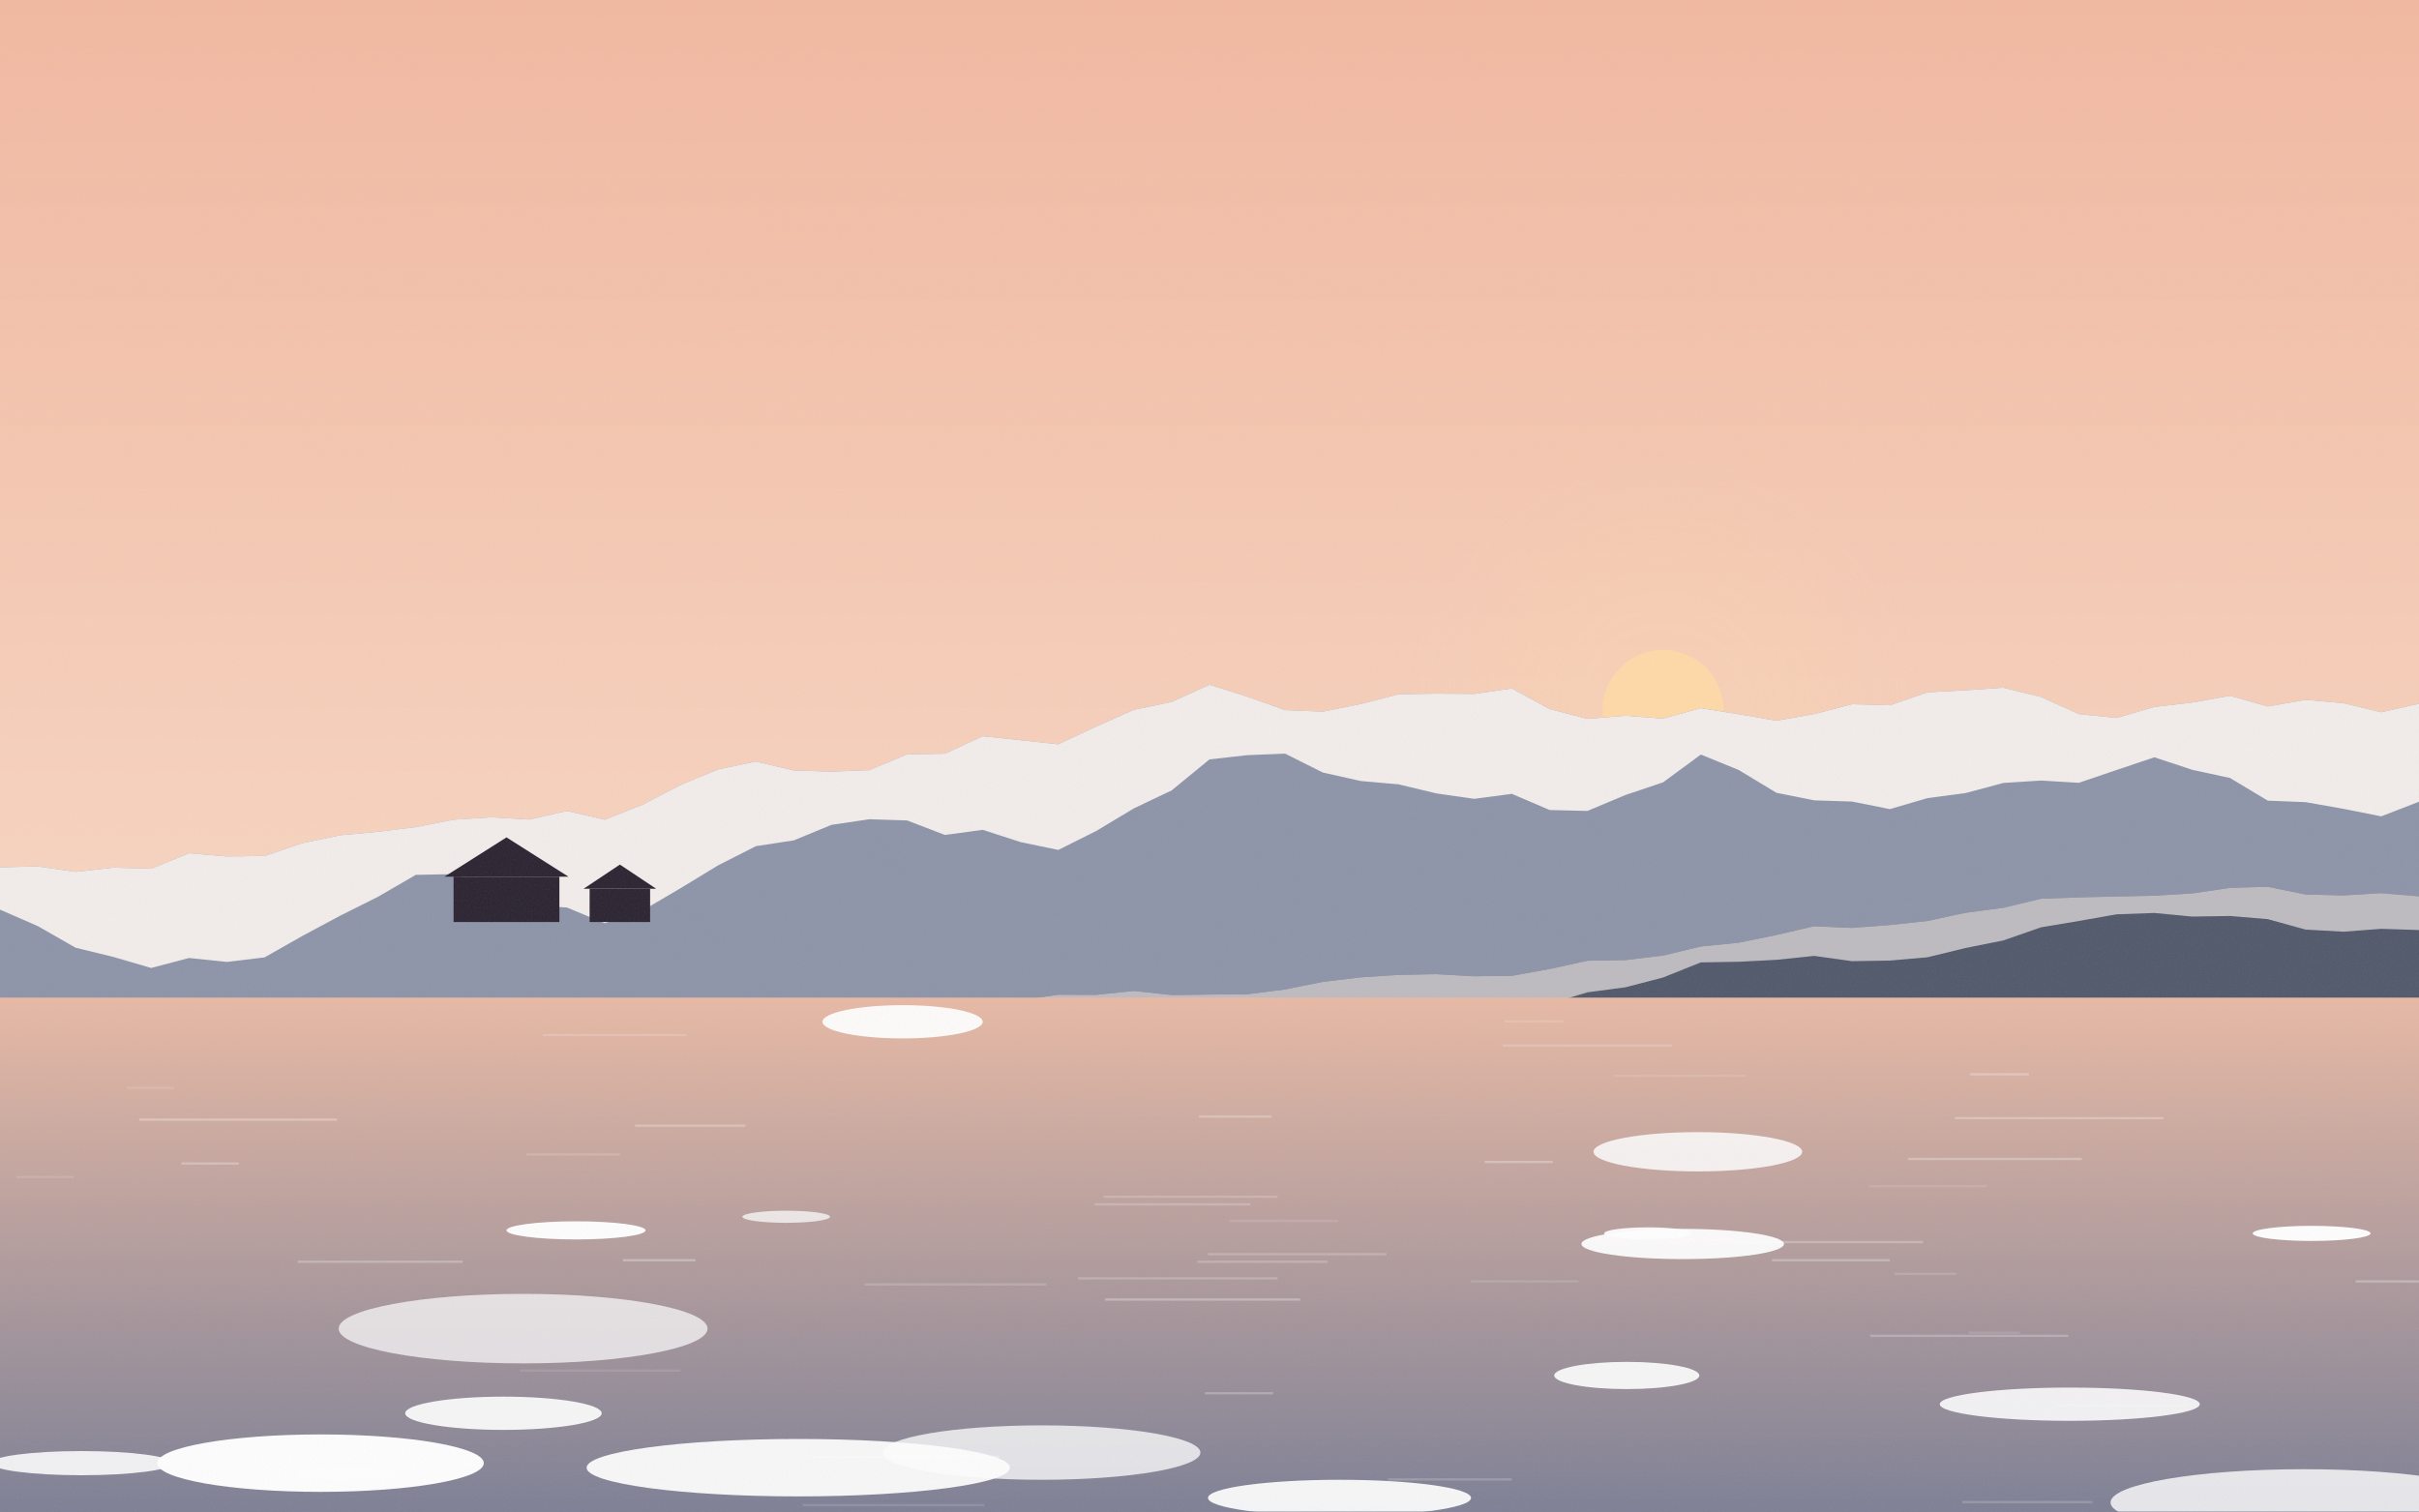
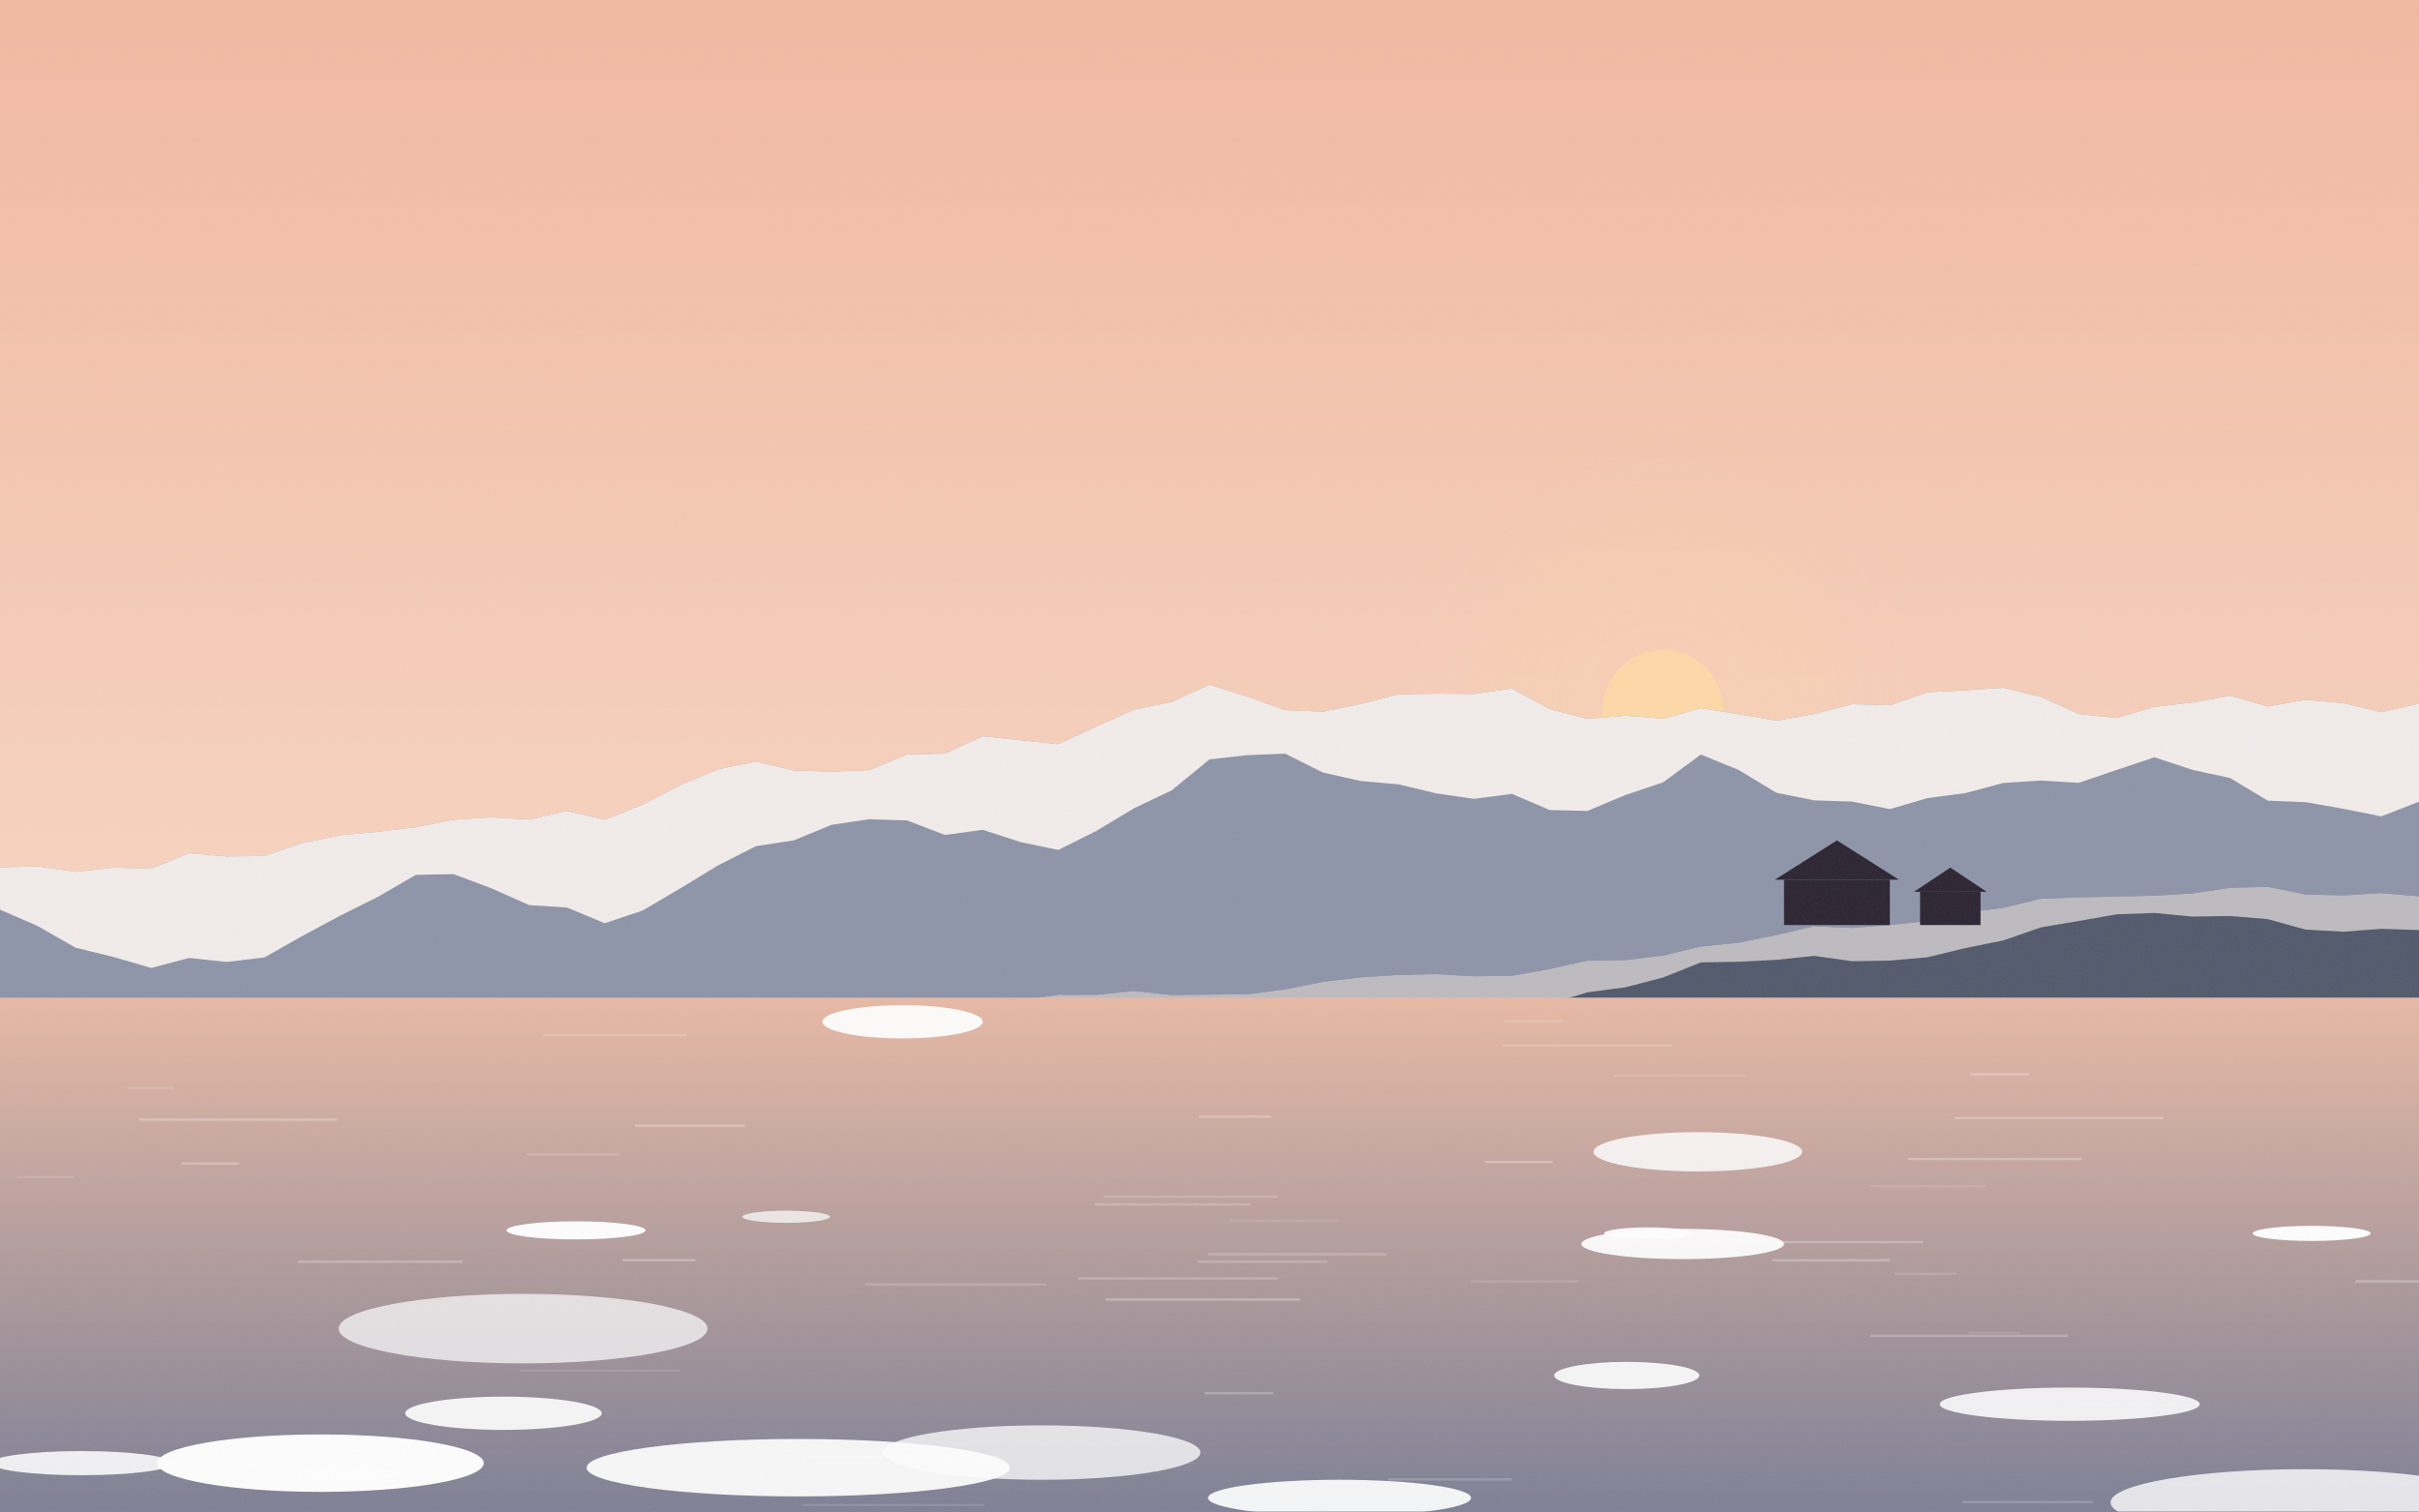
<svg xmlns="http://www.w3.org/2000/svg" viewBox="0 0 1600 1000" preserveAspectRatio="xMidYMid slice">
  <defs>
    <linearGradient id="sky" x1="0" y1="0" x2="0" y2="1">
      <stop offset="0" stop-color="#f2b8a0" />
      <stop offset="1" stop-color="#fde8d6" />
    </linearGradient>
    <linearGradient id="sea" x1="0" y1="0" x2="0" y2="1">
      <stop offset="0" stop-color="#e8b9a4" />
      <stop offset="1" stop-color="#7d7f95" />
    </linearGradient>
    <filter id="blur" x="-50%" y="-50%" width="200%" height="200%">
      <feGaussianBlur stdDeviation="30" />
    </filter>
    <filter id="grain">
      <feTurbulence type="fractalNoise" baseFrequency="0.9" numOctaves="2" stitchTiles="stitch" />
      <feColorMatrix values="0 0 0 0 0.5  0 0 0 0 0.5  0 0 0 0 0.5  0 0 0 0.09 0" />
    </filter>
  </defs>
  <rect width="1600" height="1000" fill="url(#sky)" />
  <circle cx="1100" cy="470" r="120" fill="#ffd9a8" opacity="0.18" filter="url(#blur)" />
  <circle cx="1100" cy="470" r="40" fill="#ffd9a8" />
  <path d="M0,1000 L0.0,573.8 L25.0,573.2 L50.0,576.8 L75.0,574.0 L100.0,574.7 L125.0,564.5 L150.0,566.6 L175.0,566.3 L200.0,557.8 L225.0,552.6 L250.0,550.3 L275.0,547.2 L300.0,542.3 L325.0,540.7 L350.0,542.2 L375.0,536.5 L400.0,542.3 L425.0,532.4 L450.0,519.4 L475.0,509.0 L500.0,503.8 L525.0,509.7 L550.0,510.5 L575.0,509.5 L600.0,499.1 L625.0,498.6 L650.0,487.1 L675.0,489.7 L700.0,492.4 L725.0,480.7 L750.0,469.6 L775.0,464.4 L800.0,453.0 L825.0,460.9 L850.0,469.8 L875.0,470.8 L900.0,465.8 L925.0,459.3 L950.0,458.9 L975.0,459.1 L1000.0,455.5 L1025.0,469.1 L1050.0,475.6 L1075.0,473.5 L1100.0,475.4 L1125.0,468.5 L1150.0,472.5 L1175.0,476.8 L1200.0,472.4 L1225.0,465.9 L1250.0,466.6 L1275.0,458.0 L1300.0,456.7 L1325.0,455.0 L1350.0,461.1 L1375.0,472.4 L1400.0,475.0 L1425.0,467.7 L1450.0,464.8 L1475.0,460.3 L1500.0,467.4 L1525.0,463.0 L1550.0,465.2 L1575.0,471.2 L1600.0,465.6 L1600,1000 Z" fill="#8d94a8" />
  <path d="M0.0,573.8 L25.0,573.2 L50.0,576.8 L75.0,574.0 L100.0,574.7 L125.0,564.5 L150.0,566.6 L175.0,566.3 L200.0,557.8 L225.0,552.6 L250.0,550.3 L275.0,547.2 L300.0,542.3 L325.0,540.7 L350.0,542.2 L375.0,536.5 L400.0,542.3 L425.0,532.4 L450.0,519.4 L475.0,509.0 L500.0,503.8 L525.0,509.7 L550.0,510.5 L575.0,509.5 L600.0,499.1 L625.0,498.6 L650.0,487.1 L675.0,489.7 L700.0,492.4 L725.0,480.7 L750.0,469.6 L775.0,464.4 L800.0,453.0 L825.0,460.9 L850.0,469.8 L875.0,470.8 L900.0,465.8 L925.0,459.3 L950.0,458.9 L975.0,459.1 L1000.0,455.5 L1025.0,469.1 L1050.0,475.6 L1075.0,473.5 L1100.0,475.4 L1125.0,468.5 L1150.0,472.5 L1175.0,476.8 L1200.0,472.4 L1225.0,465.9 L1250.0,466.6 L1275.0,458.0 L1300.0,456.7 L1325.0,455.0 L1350.0,461.1 L1375.0,472.4 L1400.0,475.0 L1425.0,467.7 L1450.0,464.8 L1475.0,460.3 L1500.0,467.4 L1525.0,463.0 L1550.0,465.2 L1575.0,471.2 L1600.0,465.6 L1600.0,530.4 L1575.0,540.1 L1550.0,535.1 L1525.0,530.7 L1500.0,529.7 L1475.0,514.7 L1450.0,509.3 L1425.0,501.0 L1400.0,509.4 L1375.0,517.9 L1350.0,516.4 L1325.0,518.0 L1300.0,524.7 L1275.0,528.0 L1250.0,535.3 L1225.0,530.3 L1200.0,529.5 L1175.0,524.5 L1150.0,509.4 L1125.0,499.2 L1100.0,517.6 L1075.0,526.0 L1050.0,536.5 L1025.0,535.9 L1000.0,525.2 L975.0,528.5 L950.0,524.9 L925.0,518.9 L900.0,516.7 L875.0,511.1 L850.0,498.6 L825.0,499.6 L800.0,502.4 L775.0,522.9 L750.0,534.8 L725.0,549.8 L700.0,562.3 L675.0,557.1 L650.0,549.0 L625.0,552.4 L600.0,542.8 L575.0,542.0 L550.0,545.7 L525.0,556.0 L500.0,559.8 L475.0,572.5 L450.0,587.7 L425.0,602.4 L400.0,610.8 L375.0,600.4 L350.0,598.8 L325.0,587.7 L300.0,578.3 L275.0,578.8 L250.0,593.3 L225.0,605.8 L200.0,619.2 L175.0,633.4 L150.0,636.4 L125.0,633.8 L100.0,640.4 L75.0,633.1 L50.0,627.0 L25.0,612.7 L0.0,601.8 Z" fill="#f7f1ee" opacity="0.95" />
  <path d="M0,1000 L0.0,663.3 L25.0,664.3 L50.0,665.0 L75.0,666.4 L100.0,671.7 L125.0,673.4 L150.0,673.4 L175.0,669.6 L200.0,668.7 L225.0,668.0 L250.0,666.6 L275.0,669.4 L300.0,669.5 L325.0,666.3 L350.0,666.3 L375.0,664.9 L400.0,666.7 L425.0,667.5 L450.0,668.6 L475.0,667.1 L500.0,667.9 L525.0,668.8 L550.0,671.3 L575.0,668.3 L600.0,668.7 L625.0,666.3 L650.0,665.7 L675.0,661.7 L700.0,658.1 L725.0,658.2 L750.0,655.6 L775.0,658.3 L800.0,658.0 L825.0,657.8 L850.0,654.6 L875.0,649.6 L900.0,646.6 L925.0,645.0 L950.0,644.5 L975.0,645.9 L1000.0,645.6 L1025.0,641.1 L1050.0,635.6 L1075.0,635.2 L1100.0,632.2 L1125.0,626.2 L1150.0,623.7 L1175.0,618.6 L1200.0,612.8 L1225.0,613.9 L1250.0,612.0 L1275.0,609.3 L1300.0,603.9 L1325.0,600.6 L1350.0,594.6 L1375.0,593.7 L1400.0,593.1 L1425.0,592.6 L1450.0,591.1 L1475.0,587.4 L1500.0,586.7 L1525.0,591.8 L1550.0,592.4 L1575.0,590.9 L1600.0,593.0 L1600,1000 Z" fill="#50586b" />
  <path d="M0.0,663.3 L25.0,664.3 L50.0,665.0 L75.0,666.4 L100.0,671.7 L125.0,673.4 L150.0,673.4 L175.0,669.6 L200.0,668.7 L225.0,668.0 L250.0,666.6 L275.0,669.4 L300.0,669.5 L325.0,666.3 L350.0,666.3 L375.0,664.9 L400.0,666.7 L425.0,667.5 L450.0,668.6 L475.0,667.1 L500.0,667.9 L525.0,668.8 L550.0,671.3 L575.0,668.3 L600.0,668.7 L625.0,666.3 L650.0,665.7 L675.0,661.7 L700.0,658.1 L725.0,658.2 L750.0,655.6 L775.0,658.3 L800.0,658.0 L825.0,657.8 L850.0,654.6 L875.0,649.6 L900.0,646.6 L925.0,645.0 L950.0,644.5 L975.0,645.9 L1000.0,645.6 L1025.0,641.1 L1050.0,635.6 L1075.0,635.2 L1100.0,632.2 L1125.0,626.2 L1150.0,623.7 L1175.0,618.6 L1200.0,612.8 L1225.0,613.9 L1250.0,612.0 L1275.0,609.3 L1300.0,603.9 L1325.0,600.6 L1350.0,594.6 L1375.0,593.7 L1400.0,593.1 L1425.0,592.6 L1450.0,591.1 L1475.0,587.4 L1500.0,586.7 L1525.0,591.8 L1550.0,592.4 L1575.0,590.9 L1600.0,593.0 L1600.0,615.3 L1575.0,614.5 L1550.0,616.4 L1525.0,615.0 L1500.0,608.1 L1475.0,606.0 L1450.0,606.4 L1425.0,604.0 L1400.0,604.9 L1375.0,609.3 L1350.0,613.5 L1325.0,622.2 L1300.0,627.2 L1275.0,633.3 L1250.0,635.5 L1225.0,635.9 L1200.0,632.4 L1175.0,635.0 L1150.0,636.3 L1125.0,636.7 L1100.0,646.7 L1075.0,653.2 L1050.0,656.5 L1025.0,664.0 L1000.0,669.5 L975.0,669.7 L950.0,667.2 L925.0,665.5 L900.0,664.0 L875.0,663.5 L850.0,664.5 L825.0,671.1 L800.0,674.9 L775.0,678.4 L750.0,677.9 L725.0,681.9 L700.0,682.0 L675.0,684.8 L650.0,687.0 L625.0,684.7 L600.0,683.7 L575.0,679.4 L550.0,683.3 L525.0,684.7 L500.0,687.1 L475.0,688.9 L450.0,692.0 L425.0,691.5 L400.0,690.2 L375.0,686.8 L350.0,685.7 L325.0,682.4 L300.0,681.8 L275.0,680.2 L250.0,681.3 L225.0,686.3 L200.0,689.8 L175.0,692.6 L150.0,697.3 L125.0,697.2 L100.0,694.2 L75.0,686.6 L50.0,682.2 L25.0,677.8 L0.0,672.9 Z" fill="#ece6e4" opacity="0.7" />
  <g fill="#2a2230">
-     <rect x="300" y="580" width="70" height="30" />
-     <polygon points="294,580 335,554 376,580" />
-     <rect x="390" y="588" width="40" height="22" />
-     <polygon points="386,588 410,572 434,588" />
+     <rect x="1180" y="582" width="70" height="30" />
+     <polygon points="1174,582 1215,556 1256,582" />
+     <rect x="1270" y="590" width="40" height="22" />
+     <polygon points="1266,590 1290,574 1314,590" />
  </g>
  <rect x="0" y="660" width="1600" height="340" fill="url(#sea)" />
  <rect x="813" y="807" width="72" height="1.5" fill="#fff" opacity="0.11" />
  <rect x="797" y="921" width="45" height="1.5" fill="#fff" opacity="0.25" />
  <rect x="799" y="829" width="118" height="1.5" fill="#fff" opacity="0.21" />
  <rect x="994" y="691" width="112" height="1.5" fill="#fff" opacity="0.19" />
  <rect x="1172" y="833" width="78" height="1.5" fill="#fff" opacity="0.27" />
  <rect x="1148" y="821" width="124" height="1.5" fill="#fff" opacity="0.25" />
  <rect x="344" y="906" width="106" height="1.5" fill="#fff" opacity="0.11" />
  <rect x="197" y="834" width="109" height="1.5" fill="#fff" opacity="0.26" />
  <rect x="982" y="768" width="45" height="1.5" fill="#fff" opacity="0.29" />
  <rect x="120" y="769" width="38" height="1.5" fill="#fff" opacity="0.28" />
  <rect x="359" y="684" width="95" height="1.5" fill="#fff" opacity="0.17" />
  <rect x="1262" y="766" width="115" height="1.5" fill="#fff" opacity="0.27" />
  <rect x="84" y="719" width="31" height="1.5" fill="#fff" opacity="0.12" />
  <rect x="1298" y="993" width="86" height="1.5" fill="#fff" opacity="0.18" />
  <rect x="348" y="763" width="62" height="1.5" fill="#fff" opacity="0.16" />
  <rect x="531" y="995" width="120" height="1.5" fill="#fff" opacity="0.13" />
  <rect x="1237" y="883" width="131" height="1.5" fill="#fff" opacity="0.24" />
  <rect x="724" y="796" width="103" height="1.5" fill="#fff" opacity="0.21" />
  <rect x="713" y="845" width="132" height="1.5" fill="#fff" opacity="0.22" />
  <rect x="420" y="744" width="73" height="1.5" fill="#fff" opacity="0.27" />
  <rect x="1302" y="881" width="34" height="1.5" fill="#fff" opacity="0.12" />
  <rect x="973" y="847" width="71" height="1.5" fill="#fff" opacity="0.14" />
  <rect x="1067" y="711" width="88" height="1.5" fill="#fff" opacity="0.11" />
  <rect x="1253" y="842" width="41" height="1.5" fill="#fff" opacity="0.15" />
  <rect x="730" y="791" width="115" height="1.5" fill="#fff" opacity="0.19" />
  <rect x="1303" y="710" width="39" height="1.5" fill="#fff" opacity="0.27" />
  <rect x="1558" y="847" width="95" height="1.5" fill="#fff" opacity="0.28" />
  <rect x="995" y="675" width="39" height="1.5" fill="#fff" opacity="0.16" />
  <rect x="535" y="963" width="126" height="1.5" fill="#fff" opacity="0.26" />
  <rect x="92" y="740" width="131" height="1.5" fill="#fff" opacity="0.30" />
  <rect x="793" y="738" width="48" height="1.5" fill="#fff" opacity="0.26" />
  <rect x="412" y="833" width="48" height="1.5" fill="#fff" opacity="0.30" />
  <rect x="731" y="859" width="129" height="1.5" fill="#fff" opacity="0.30" />
  <rect x="918" y="978" width="82" height="1.5" fill="#fff" opacity="0.19" />
  <rect x="1236" y="784" width="78" height="1.5" fill="#fff" opacity="0.11" />
  <rect x="1361" y="929" width="86" height="1.5" fill="#fff" opacity="0.21" />
  <rect x="572" y="849" width="120" height="1.5" fill="#fff" opacity="0.17" />
  <rect x="792" y="834" width="86" height="1.5" fill="#fff" opacity="0.21" />
  <rect x="1293" y="739" width="138" height="1.5" fill="#fff" opacity="0.27" />
  <rect x="11" y="778" width="38" height="1.5" fill="#fff" opacity="0.12" />
  <ellipse cx="1369" cy="929" rx="86" ry="11" fill="#fff" opacity="0.88" />
  <ellipse cx="886" cy="991" rx="87" ry="12" fill="#fff" opacity="0.93" />
  <ellipse cx="54" cy="968" rx="60" ry="8" fill="#fff" opacity="0.88" />
  <ellipse cx="346" cy="879" rx="122" ry="23" fill="#fff" opacity="0.71" />
  <ellipse cx="689" cy="961" rx="105" ry="18" fill="#fff" opacity="0.77" />
  <ellipse cx="1529" cy="816" rx="39" ry="5" fill="#fff" opacity="0.99" />
  <ellipse cx="1524" cy="994" rx="128" ry="22" fill="#fff" opacity="0.81" />
  <ellipse cx="1090" cy="816" rx="29" ry="4" fill="#fff" opacity="0.95" />
  <ellipse cx="212" cy="968" rx="108" ry="19" fill="#fff" opacity="0.99" />
  <ellipse cx="597" cy="676" rx="53" ry="11" fill="#fff" opacity="0.96" />
  <ellipse cx="520" cy="805" rx="29" ry="4" fill="#fff" opacity="0.74" />
  <ellipse cx="528" cy="971" rx="140" ry="19" fill="#fff" opacity="0.94" />
  <ellipse cx="230" cy="975" rx="34" ry="4" fill="#fff" opacity="0.97" />
  <ellipse cx="1123" cy="762" rx="69" ry="13" fill="#fff" opacity="0.84" />
  <ellipse cx="1113" cy="823" rx="67" ry="10" fill="#fff" opacity="0.95" />
  <ellipse cx="381" cy="814" rx="46" ry="6" fill="#fff" opacity="0.99" />
  <ellipse cx="1076" cy="910" rx="48" ry="9" fill="#fff" opacity="0.92" />
  <ellipse cx="333" cy="935" rx="65" ry="11" fill="#fff" opacity="0.92" />
  <rect width="1600" height="1000" filter="url(#grain)" />
</svg>
